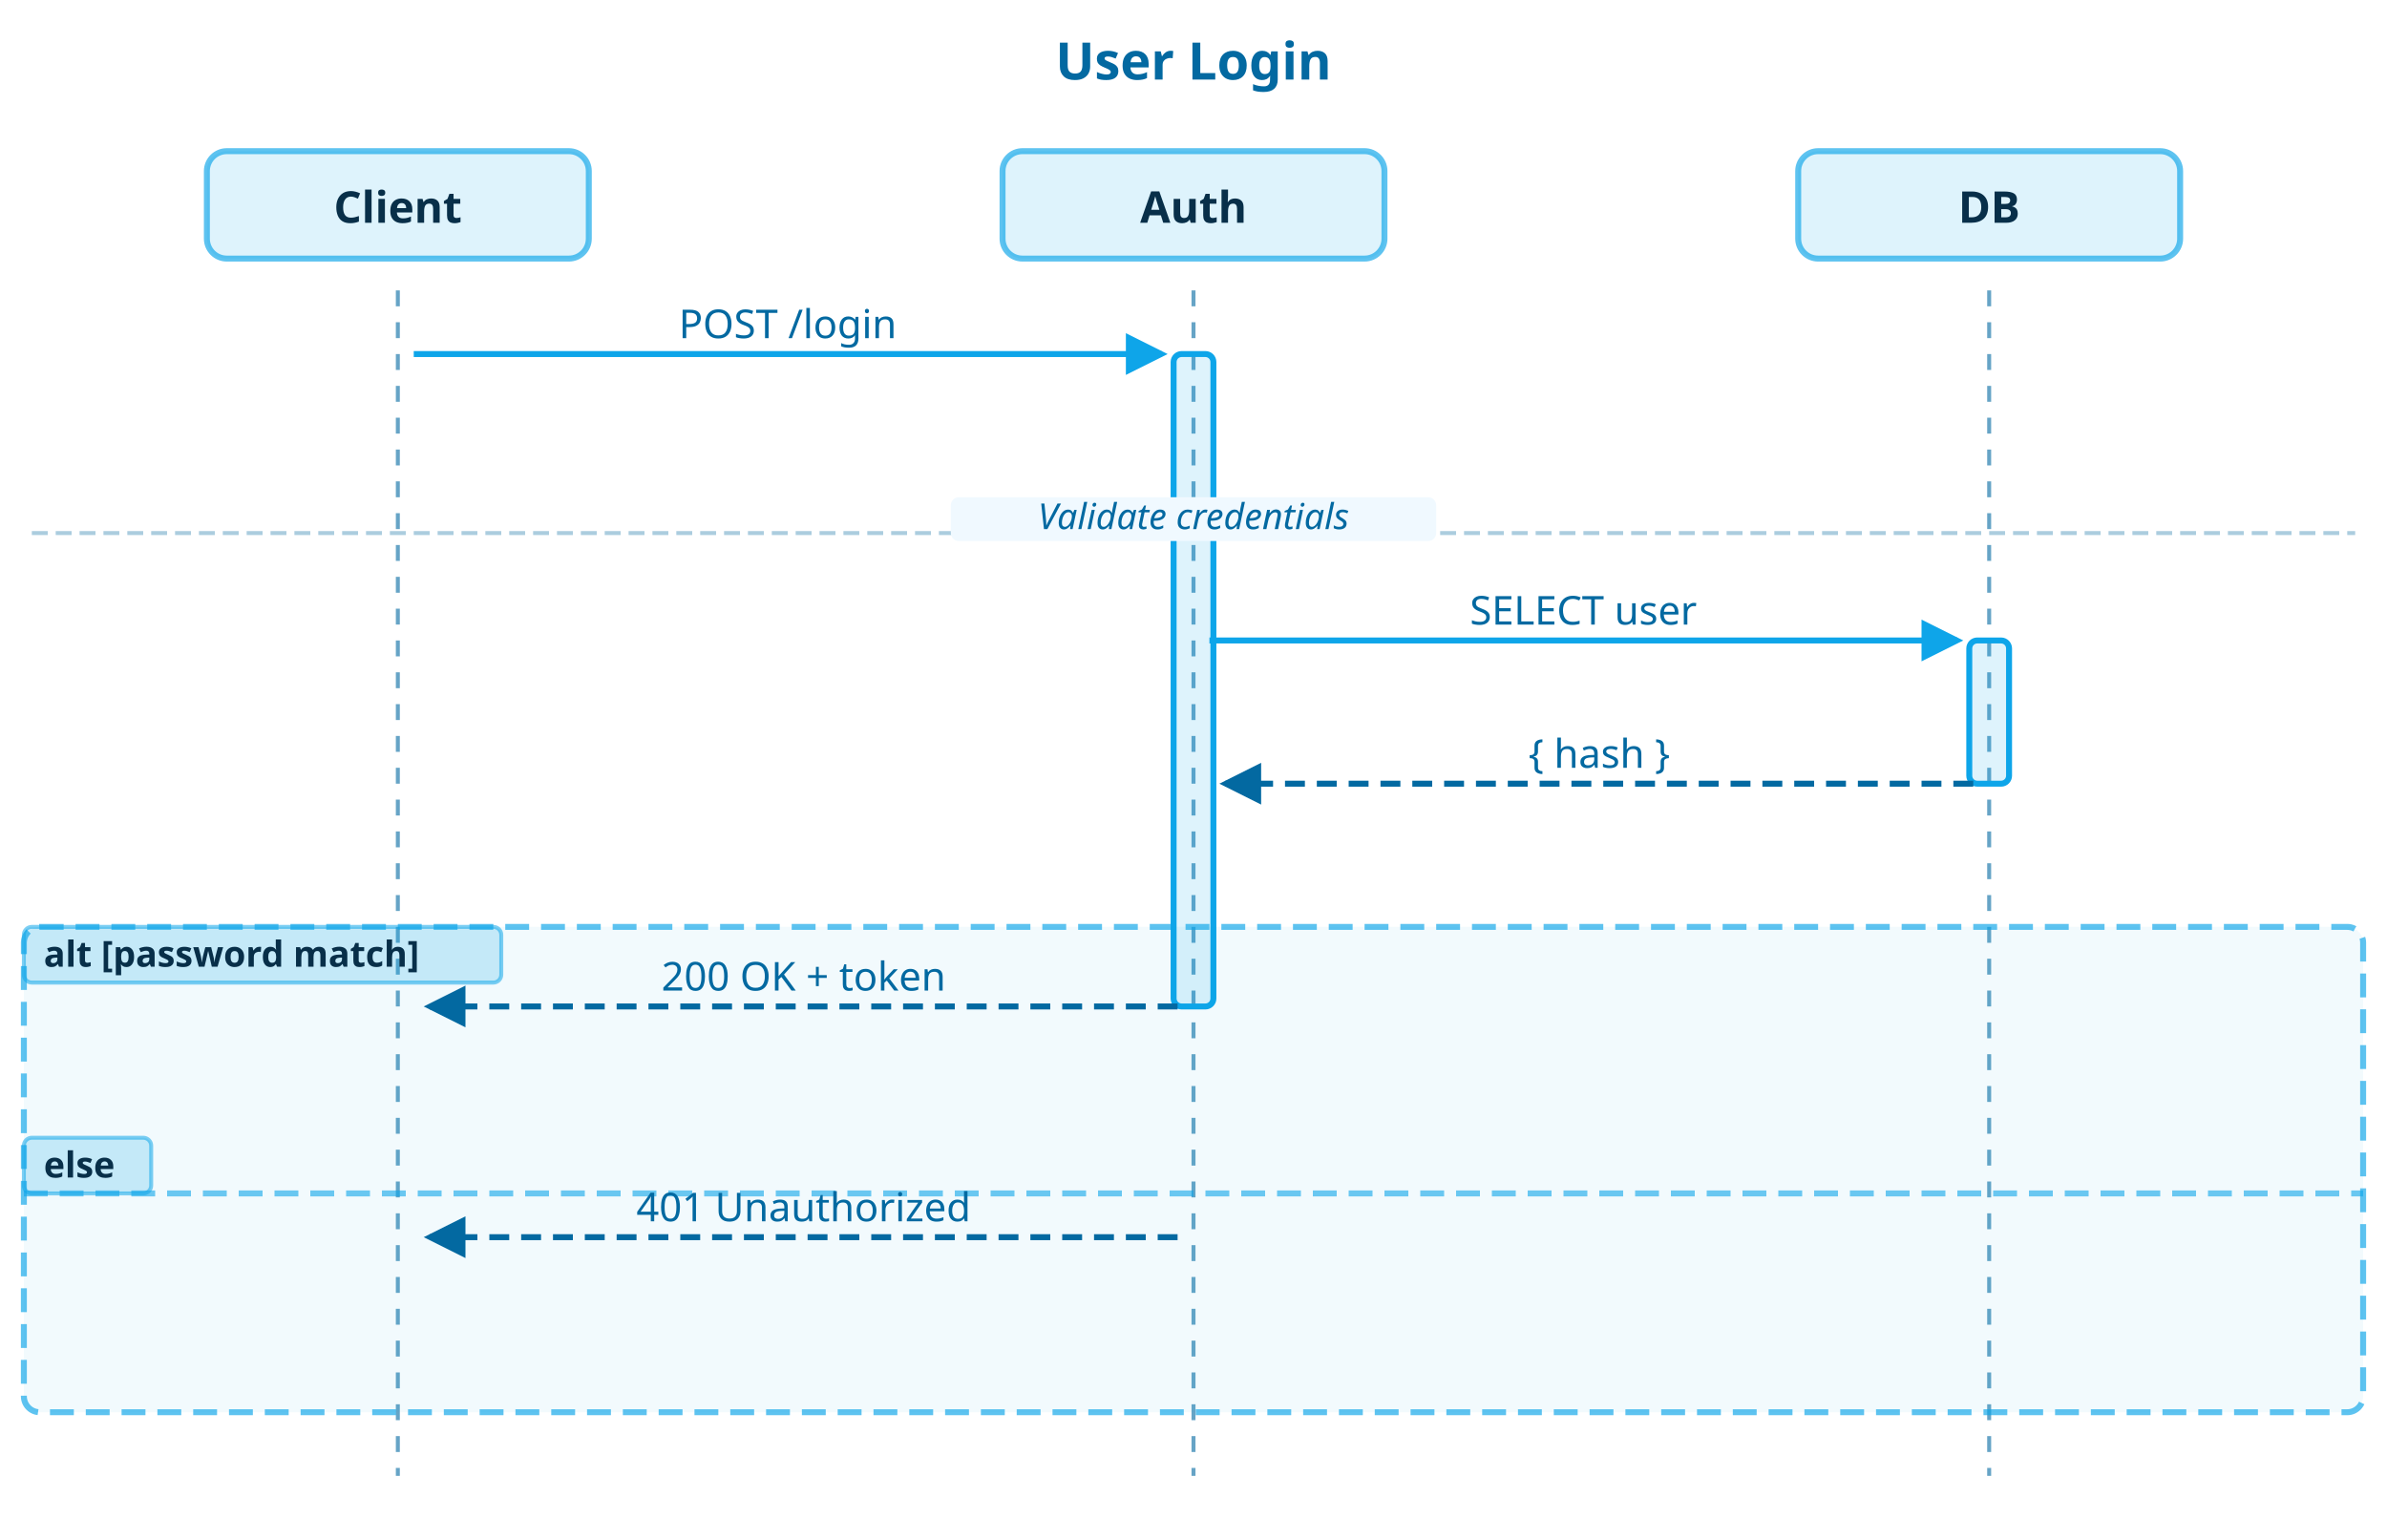
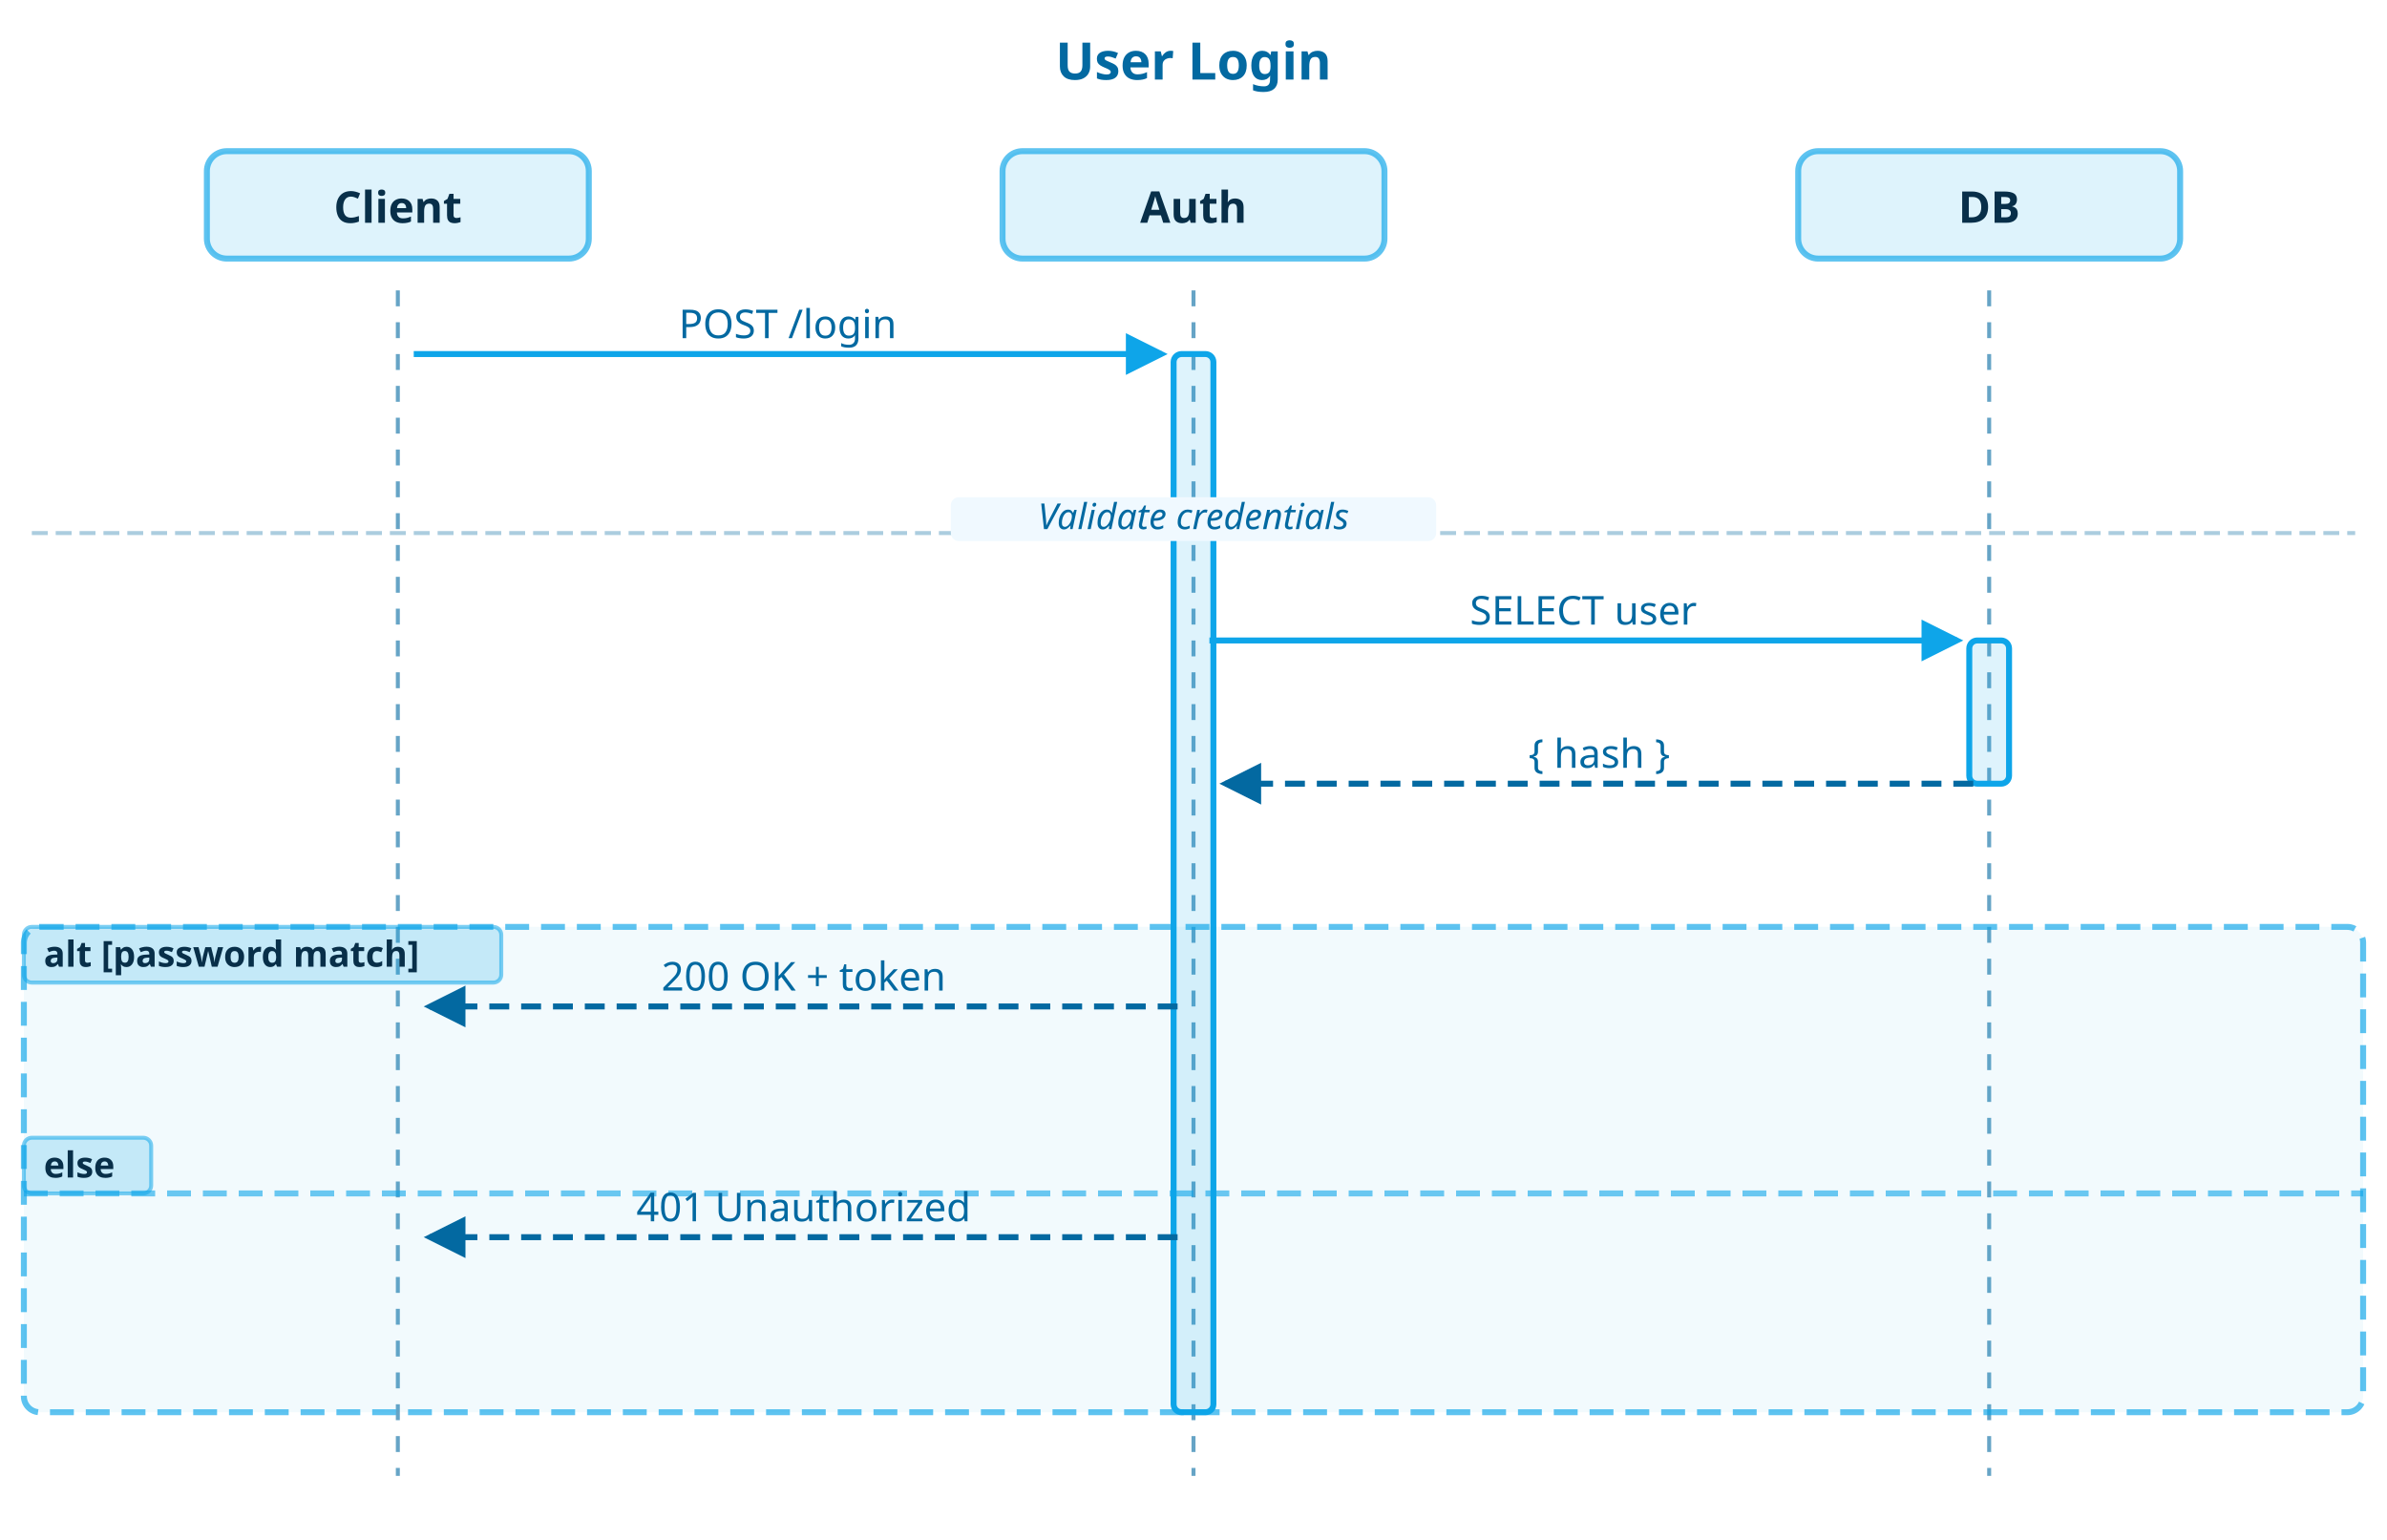
<svg xmlns="http://www.w3.org/2000/svg" data-mdart-scope="mdart-s1gqmi85" viewBox="0 0 600 387" style="width:100%;height:auto;background:#f0f9ff;border-radius:8px">
  <text x="300" y="20" text-anchor="middle" font-size="13" fill="#0369a1" font-family="'Noto Sans', 'Noto Sans CJK', Inter, -apple-system, BlinkMacSystemFont, 'Segoe UI', Roboto, 'Helvetica Neue', Arial, sans-serif" font-weight="600">User Login</text>
  <style>@keyframes mdart-s1gqmi85-mdart-enter{from{opacity:0}to{opacity:1}}@keyframes mdart-s1gqmi85-mdart-bar-grow{from{transform:matrix(0,0,0,1,0,0)}to{transform:matrix(1,0,0,1,0,0)}}@keyframes mdart-s1gqmi85-mdart-stroke-grow{from{stroke-dashoffset:1}to{stroke-dashoffset:0}}@keyframes mdart-s1gqmi85-mdart-marker-pop{from{opacity:0}to{opacity:1}}@keyframes mdart-s1gqmi85-mdart-bright-loop{0%,100%{filter:brightness(1.4) saturate(1.25) drop-shadow(0 0 6px rgba(255,255,255,.4))}8.2%{filter:brightness(1) saturate(1)}97.5%{filter:brightness(1) saturate(1)}}[data-mdart-scope="mdart-s1gqmi85"] .mdart-n0{animation:mdart-s1gqmi85-mdart-enter 230ms ease-out 0ms 1 both}[data-mdart-scope="mdart-s1gqmi85"] .mdart-n0 rect:not(.mdart-no-glow),[data-mdart-scope="mdart-s1gqmi85"] .mdart-n0 circle:not(.mdart-no-glow),[data-mdart-scope="mdart-s1gqmi85"] .mdart-n0 polygon:not(.mdart-no-glow),[data-mdart-scope="mdart-s1gqmi85"] .mdart-n0 ellipse:not(.mdart-no-glow){animation:mdart-s1gqmi85-mdart-bright-loop 19800ms ease-in-out 4010ms infinite}[data-mdart-scope="mdart-s1gqmi85"] .mdart-n0 .mdart-glow-text{animation:mdart-s1gqmi85-mdart-bright-loop 19800ms ease-in-out 4010ms infinite}[data-mdart-scope="mdart-s1gqmi85"] .mdart-n0 .mdart-glow-stroke{animation:mdart-s1gqmi85-mdart-bright-loop 19800ms ease-in-out 4010ms infinite}[data-mdart-scope="mdart-s1gqmi85"] .mdart-n0 .mdart-bar-grow{transform-box:fill-box;transform-origin:left center;animation:mdart-s1gqmi85-mdart-bar-grow 900ms ease-out 173ms 1 both}[data-mdart-scope="mdart-s1gqmi85"] .mdart-n0 .mdart-stroke-grow{stroke-dasharray:1;stroke-dashoffset:1;animation:mdart-s1gqmi85-mdart-stroke-grow 900ms ease-out 173ms 1 both}[data-mdart-scope="mdart-s1gqmi85"] .mdart-n0 .mdart-marker-pop{opacity:0;animation:mdart-s1gqmi85-mdart-marker-pop 180ms ease-out 1073ms 1 both}[data-mdart-scope="mdart-s1gqmi85"] .mdart-arr-n0{animation:mdart-s1gqmi85-mdart-enter 230ms ease-out 0ms 1 both}[data-mdart-scope="mdart-s1gqmi85"] .mdart-n1{animation:mdart-s1gqmi85-mdart-enter 230ms ease-out 320ms 1 both}[data-mdart-scope="mdart-s1gqmi85"] .mdart-n1 rect:not(.mdart-no-glow),[data-mdart-scope="mdart-s1gqmi85"] .mdart-n1 circle:not(.mdart-no-glow),[data-mdart-scope="mdart-s1gqmi85"] .mdart-n1 polygon:not(.mdart-no-glow),[data-mdart-scope="mdart-s1gqmi85"] .mdart-n1 ellipse:not(.mdart-no-glow){animation:mdart-s1gqmi85-mdart-bright-loop 19800ms ease-in-out 5810ms infinite}[data-mdart-scope="mdart-s1gqmi85"] .mdart-n1 .mdart-glow-text{animation:mdart-s1gqmi85-mdart-bright-loop 19800ms ease-in-out 5810ms infinite}[data-mdart-scope="mdart-s1gqmi85"] .mdart-n1 .mdart-glow-stroke{animation:mdart-s1gqmi85-mdart-bright-loop 19800ms ease-in-out 5810ms infinite}[data-mdart-scope="mdart-s1gqmi85"] .mdart-n1 .mdart-bar-grow{transform-box:fill-box;transform-origin:left center;animation:mdart-s1gqmi85-mdart-bar-grow 900ms ease-out 493ms 1 both}[data-mdart-scope="mdart-s1gqmi85"] .mdart-n1 .mdart-stroke-grow{stroke-dasharray:1;stroke-dashoffset:1;animation:mdart-s1gqmi85-mdart-stroke-grow 900ms ease-out 493ms 1 both}[data-mdart-scope="mdart-s1gqmi85"] .mdart-n1 .mdart-marker-pop{opacity:0;animation:mdart-s1gqmi85-mdart-marker-pop 180ms ease-out 1393ms 1 both}[data-mdart-scope="mdart-s1gqmi85"] .mdart-arr-n1{animation:mdart-s1gqmi85-mdart-enter 230ms ease-out 320ms 1 both}[data-mdart-scope="mdart-s1gqmi85"] .mdart-n2{animation:mdart-s1gqmi85-mdart-enter 230ms ease-out 640ms 1 both}[data-mdart-scope="mdart-s1gqmi85"] .mdart-n2 rect:not(.mdart-no-glow),[data-mdart-scope="mdart-s1gqmi85"] .mdart-n2 circle:not(.mdart-no-glow),[data-mdart-scope="mdart-s1gqmi85"] .mdart-n2 polygon:not(.mdart-no-glow),[data-mdart-scope="mdart-s1gqmi85"] .mdart-n2 ellipse:not(.mdart-no-glow){animation:mdart-s1gqmi85-mdart-bright-loop 19800ms ease-in-out 7610ms infinite}[data-mdart-scope="mdart-s1gqmi85"] .mdart-n2 .mdart-glow-text{animation:mdart-s1gqmi85-mdart-bright-loop 19800ms ease-in-out 7610ms infinite}[data-mdart-scope="mdart-s1gqmi85"] .mdart-n2 .mdart-glow-stroke{animation:mdart-s1gqmi85-mdart-bright-loop 19800ms ease-in-out 7610ms infinite}[data-mdart-scope="mdart-s1gqmi85"] .mdart-n2 .mdart-bar-grow{transform-box:fill-box;transform-origin:left center;animation:mdart-s1gqmi85-mdart-bar-grow 900ms ease-out 813ms 1 both}[data-mdart-scope="mdart-s1gqmi85"] .mdart-n2 .mdart-stroke-grow{stroke-dasharray:1;stroke-dashoffset:1;animation:mdart-s1gqmi85-mdart-stroke-grow 900ms ease-out 813ms 1 both}[data-mdart-scope="mdart-s1gqmi85"] .mdart-n2 .mdart-marker-pop{opacity:0;animation:mdart-s1gqmi85-mdart-marker-pop 180ms ease-out 1713ms 1 both}[data-mdart-scope="mdart-s1gqmi85"] .mdart-arr-n2{animation:mdart-s1gqmi85-mdart-enter 230ms ease-out 640ms 1 both}[data-mdart-scope="mdart-s1gqmi85"] .mdart-n3{animation:mdart-s1gqmi85-mdart-enter 230ms ease-out 960ms 1 both}[data-mdart-scope="mdart-s1gqmi85"] .mdart-n3 rect:not(.mdart-no-glow),[data-mdart-scope="mdart-s1gqmi85"] .mdart-n3 circle:not(.mdart-no-glow),[data-mdart-scope="mdart-s1gqmi85"] .mdart-n3 polygon:not(.mdart-no-glow),[data-mdart-scope="mdart-s1gqmi85"] .mdart-n3 ellipse:not(.mdart-no-glow){animation:mdart-s1gqmi85-mdart-bright-loop 19800ms ease-in-out 9410ms infinite}[data-mdart-scope="mdart-s1gqmi85"] .mdart-n3 .mdart-glow-text{animation:mdart-s1gqmi85-mdart-bright-loop 19800ms ease-in-out 9410ms infinite}[data-mdart-scope="mdart-s1gqmi85"] .mdart-n3 .mdart-glow-stroke{animation:mdart-s1gqmi85-mdart-bright-loop 19800ms ease-in-out 9410ms infinite}[data-mdart-scope="mdart-s1gqmi85"] .mdart-n3 .mdart-bar-grow{transform-box:fill-box;transform-origin:left center;animation:mdart-s1gqmi85-mdart-bar-grow 900ms ease-out 1133ms 1 both}[data-mdart-scope="mdart-s1gqmi85"] .mdart-n3 .mdart-stroke-grow{stroke-dasharray:1;stroke-dashoffset:1;animation:mdart-s1gqmi85-mdart-stroke-grow 900ms ease-out 1133ms 1 both}[data-mdart-scope="mdart-s1gqmi85"] .mdart-n3 .mdart-marker-pop{opacity:0;animation:mdart-s1gqmi85-mdart-marker-pop 180ms ease-out 2033ms 1 both}[data-mdart-scope="mdart-s1gqmi85"] .mdart-arr-n3{animation:mdart-s1gqmi85-mdart-enter 230ms ease-out 960ms 1 both}[data-mdart-scope="mdart-s1gqmi85"] .mdart-n4{animation:mdart-s1gqmi85-mdart-enter 230ms ease-out 1280ms 1 both}[data-mdart-scope="mdart-s1gqmi85"] .mdart-n4 rect:not(.mdart-no-glow),[data-mdart-scope="mdart-s1gqmi85"] .mdart-n4 circle:not(.mdart-no-glow),[data-mdart-scope="mdart-s1gqmi85"] .mdart-n4 polygon:not(.mdart-no-glow),[data-mdart-scope="mdart-s1gqmi85"] .mdart-n4 ellipse:not(.mdart-no-glow){animation:mdart-s1gqmi85-mdart-bright-loop 19800ms ease-in-out 11210ms infinite}[data-mdart-scope="mdart-s1gqmi85"] .mdart-n4 .mdart-glow-text{animation:mdart-s1gqmi85-mdart-bright-loop 19800ms ease-in-out 11210ms infinite}[data-mdart-scope="mdart-s1gqmi85"] .mdart-n4 .mdart-glow-stroke{animation:mdart-s1gqmi85-mdart-bright-loop 19800ms ease-in-out 11210ms infinite}[data-mdart-scope="mdart-s1gqmi85"] .mdart-n4 .mdart-bar-grow{transform-box:fill-box;transform-origin:left center;animation:mdart-s1gqmi85-mdart-bar-grow 900ms ease-out 1453ms 1 both}[data-mdart-scope="mdart-s1gqmi85"] .mdart-n4 .mdart-stroke-grow{stroke-dasharray:1;stroke-dashoffset:1;animation:mdart-s1gqmi85-mdart-stroke-grow 900ms ease-out 1453ms 1 both}[data-mdart-scope="mdart-s1gqmi85"] .mdart-n4 .mdart-marker-pop{opacity:0;animation:mdart-s1gqmi85-mdart-marker-pop 180ms ease-out 2353ms 1 both}[data-mdart-scope="mdart-s1gqmi85"] .mdart-arr-n4{animation:mdart-s1gqmi85-mdart-enter 230ms ease-out 1280ms 1 both}[data-mdart-scope="mdart-s1gqmi85"] .mdart-n5{animation:mdart-s1gqmi85-mdart-enter 230ms ease-out 1600ms 1 both}[data-mdart-scope="mdart-s1gqmi85"] .mdart-n5 rect:not(.mdart-no-glow),[data-mdart-scope="mdart-s1gqmi85"] .mdart-n5 circle:not(.mdart-no-glow),[data-mdart-scope="mdart-s1gqmi85"] .mdart-n5 polygon:not(.mdart-no-glow),[data-mdart-scope="mdart-s1gqmi85"] .mdart-n5 ellipse:not(.mdart-no-glow){animation:mdart-s1gqmi85-mdart-bright-loop 19800ms ease-in-out 13010ms infinite}[data-mdart-scope="mdart-s1gqmi85"] .mdart-n5 .mdart-glow-text{animation:mdart-s1gqmi85-mdart-bright-loop 19800ms ease-in-out 13010ms infinite}[data-mdart-scope="mdart-s1gqmi85"] .mdart-n5 .mdart-glow-stroke{animation:mdart-s1gqmi85-mdart-bright-loop 19800ms ease-in-out 13010ms infinite}[data-mdart-scope="mdart-s1gqmi85"] .mdart-n5 .mdart-bar-grow{transform-box:fill-box;transform-origin:left center;animation:mdart-s1gqmi85-mdart-bar-grow 900ms ease-out 1773ms 1 both}[data-mdart-scope="mdart-s1gqmi85"] .mdart-n5 .mdart-stroke-grow{stroke-dasharray:1;stroke-dashoffset:1;animation:mdart-s1gqmi85-mdart-stroke-grow 900ms ease-out 1773ms 1 both}[data-mdart-scope="mdart-s1gqmi85"] .mdart-n5 .mdart-marker-pop{opacity:0;animation:mdart-s1gqmi85-mdart-marker-pop 180ms ease-out 2673ms 1 both}[data-mdart-scope="mdart-s1gqmi85"] .mdart-arr-n5{animation:mdart-s1gqmi85-mdart-enter 230ms ease-out 1600ms 1 both}[data-mdart-scope="mdart-s1gqmi85"] .mdart-n6{animation:mdart-s1gqmi85-mdart-enter 230ms ease-out 1920ms 1 both}[data-mdart-scope="mdart-s1gqmi85"] .mdart-n6 rect:not(.mdart-no-glow),[data-mdart-scope="mdart-s1gqmi85"] .mdart-n6 circle:not(.mdart-no-glow),[data-mdart-scope="mdart-s1gqmi85"] .mdart-n6 polygon:not(.mdart-no-glow),[data-mdart-scope="mdart-s1gqmi85"] .mdart-n6 ellipse:not(.mdart-no-glow){animation:mdart-s1gqmi85-mdart-bright-loop 19800ms ease-in-out 14810ms infinite}[data-mdart-scope="mdart-s1gqmi85"] .mdart-n6 .mdart-glow-text{animation:mdart-s1gqmi85-mdart-bright-loop 19800ms ease-in-out 14810ms infinite}[data-mdart-scope="mdart-s1gqmi85"] .mdart-n6 .mdart-glow-stroke{animation:mdart-s1gqmi85-mdart-bright-loop 19800ms ease-in-out 14810ms infinite}[data-mdart-scope="mdart-s1gqmi85"] .mdart-n6 .mdart-bar-grow{transform-box:fill-box;transform-origin:left center;animation:mdart-s1gqmi85-mdart-bar-grow 900ms ease-out 2093ms 1 both}[data-mdart-scope="mdart-s1gqmi85"] .mdart-n6 .mdart-stroke-grow{stroke-dasharray:1;stroke-dashoffset:1;animation:mdart-s1gqmi85-mdart-stroke-grow 900ms ease-out 2093ms 1 both}[data-mdart-scope="mdart-s1gqmi85"] .mdart-n6 .mdart-marker-pop{opacity:0;animation:mdart-s1gqmi85-mdart-marker-pop 180ms ease-out 2993ms 1 both}[data-mdart-scope="mdart-s1gqmi85"] .mdart-arr-n6{animation:mdart-s1gqmi85-mdart-enter 230ms ease-out 1920ms 1 both}[data-mdart-scope="mdart-s1gqmi85"] .mdart-n7{animation:mdart-s1gqmi85-mdart-enter 230ms ease-out 2240ms 1 both}[data-mdart-scope="mdart-s1gqmi85"] .mdart-n7 rect:not(.mdart-no-glow),[data-mdart-scope="mdart-s1gqmi85"] .mdart-n7 circle:not(.mdart-no-glow),[data-mdart-scope="mdart-s1gqmi85"] .mdart-n7 polygon:not(.mdart-no-glow),[data-mdart-scope="mdart-s1gqmi85"] .mdart-n7 ellipse:not(.mdart-no-glow){animation:mdart-s1gqmi85-mdart-bright-loop 19800ms ease-in-out 16610ms infinite}[data-mdart-scope="mdart-s1gqmi85"] .mdart-n7 .mdart-glow-text{animation:mdart-s1gqmi85-mdart-bright-loop 19800ms ease-in-out 16610ms infinite}[data-mdart-scope="mdart-s1gqmi85"] .mdart-n7 .mdart-glow-stroke{animation:mdart-s1gqmi85-mdart-bright-loop 19800ms ease-in-out 16610ms infinite}[data-mdart-scope="mdart-s1gqmi85"] .mdart-n7 .mdart-bar-grow{transform-box:fill-box;transform-origin:left center;animation:mdart-s1gqmi85-mdart-bar-grow 900ms ease-out 2413ms 1 both}[data-mdart-scope="mdart-s1gqmi85"] .mdart-n7 .mdart-stroke-grow{stroke-dasharray:1;stroke-dashoffset:1;animation:mdart-s1gqmi85-mdart-stroke-grow 900ms ease-out 2413ms 1 both}[data-mdart-scope="mdart-s1gqmi85"] .mdart-n7 .mdart-marker-pop{opacity:0;animation:mdart-s1gqmi85-mdart-marker-pop 180ms ease-out 3313ms 1 both}[data-mdart-scope="mdart-s1gqmi85"] .mdart-arr-n7{animation:mdart-s1gqmi85-mdart-enter 230ms ease-out 2240ms 1 both}[data-mdart-scope="mdart-s1gqmi85"] .mdart-n8{animation:mdart-s1gqmi85-mdart-enter 230ms ease-out 2560ms 1 both}[data-mdart-scope="mdart-s1gqmi85"] .mdart-n8 rect:not(.mdart-no-glow),[data-mdart-scope="mdart-s1gqmi85"] .mdart-n8 circle:not(.mdart-no-glow),[data-mdart-scope="mdart-s1gqmi85"] .mdart-n8 polygon:not(.mdart-no-glow),[data-mdart-scope="mdart-s1gqmi85"] .mdart-n8 ellipse:not(.mdart-no-glow){animation:mdart-s1gqmi85-mdart-bright-loop 19800ms ease-in-out 18410ms infinite}[data-mdart-scope="mdart-s1gqmi85"] .mdart-n8 .mdart-glow-text{animation:mdart-s1gqmi85-mdart-bright-loop 19800ms ease-in-out 18410ms infinite}[data-mdart-scope="mdart-s1gqmi85"] .mdart-n8 .mdart-glow-stroke{animation:mdart-s1gqmi85-mdart-bright-loop 19800ms ease-in-out 18410ms infinite}[data-mdart-scope="mdart-s1gqmi85"] .mdart-n8 .mdart-bar-grow{transform-box:fill-box;transform-origin:left center;animation:mdart-s1gqmi85-mdart-bar-grow 900ms ease-out 2733ms 1 both}[data-mdart-scope="mdart-s1gqmi85"] .mdart-n8 .mdart-stroke-grow{stroke-dasharray:1;stroke-dashoffset:1;animation:mdart-s1gqmi85-mdart-stroke-grow 900ms ease-out 2733ms 1 both}[data-mdart-scope="mdart-s1gqmi85"] .mdart-n8 .mdart-marker-pop{opacity:0;animation:mdart-s1gqmi85-mdart-marker-pop 180ms ease-out 3633ms 1 both}[data-mdart-scope="mdart-s1gqmi85"] .mdart-arr-n8{animation:mdart-s1gqmi85-mdart-enter 230ms ease-out 2560ms 1 both}[data-mdart-scope="mdart-s1gqmi85"] .mdart-n9{animation:mdart-s1gqmi85-mdart-enter 230ms ease-out 2880ms 1 both}[data-mdart-scope="mdart-s1gqmi85"] .mdart-n9 rect:not(.mdart-no-glow),[data-mdart-scope="mdart-s1gqmi85"] .mdart-n9 circle:not(.mdart-no-glow),[data-mdart-scope="mdart-s1gqmi85"] .mdart-n9 polygon:not(.mdart-no-glow),[data-mdart-scope="mdart-s1gqmi85"] .mdart-n9 ellipse:not(.mdart-no-glow){animation:mdart-s1gqmi85-mdart-bright-loop 19800ms ease-in-out 20210ms infinite}[data-mdart-scope="mdart-s1gqmi85"] .mdart-n9 .mdart-glow-text{animation:mdart-s1gqmi85-mdart-bright-loop 19800ms ease-in-out 20210ms infinite}[data-mdart-scope="mdart-s1gqmi85"] .mdart-n9 .mdart-glow-stroke{animation:mdart-s1gqmi85-mdart-bright-loop 19800ms ease-in-out 20210ms infinite}[data-mdart-scope="mdart-s1gqmi85"] .mdart-n9 .mdart-bar-grow{transform-box:fill-box;transform-origin:left center;animation:mdart-s1gqmi85-mdart-bar-grow 900ms ease-out 3053ms 1 both}[data-mdart-scope="mdart-s1gqmi85"] .mdart-n9 .mdart-stroke-grow{stroke-dasharray:1;stroke-dashoffset:1;animation:mdart-s1gqmi85-mdart-stroke-grow 900ms ease-out 3053ms 1 both}[data-mdart-scope="mdart-s1gqmi85"] .mdart-n9 .mdart-marker-pop{opacity:0;animation:mdart-s1gqmi85-mdart-marker-pop 180ms ease-out 3953ms 1 both}[data-mdart-scope="mdart-s1gqmi85"] .mdart-arr-n9{animation:mdart-s1gqmi85-mdart-enter 230ms ease-out 2880ms 1 both}</style>
  <defs>
    <marker id="sq-a" markerWidth="7" markerHeight="7" refX="6" refY="3.5" orient="auto">
      <path d="M0,0 L7,3.5 L0,7 Z" fill="#0ea5e9" />
    </marker>
    <marker id="sq-b" markerWidth="7" markerHeight="7" refX="6" refY="3.5" orient="auto">
      <path d="M0,0 L7,3.5 L0,7 Z" fill="#0369a1" />
    </marker>
  </defs>
  <g class="mdart-n0">
    <rect x="52.0" y="38.0" width="96.0" height="27" rx="5" fill="#0ea5e922" stroke="#0ea5e9aa" stroke-width="1.5" />
    <text x="100.0" y="56.0" text-anchor="middle" font-size="11" fill="#082f49" font-family="'Noto Sans', 'Noto Sans CJK', Inter, -apple-system, BlinkMacSystemFont, 'Segoe UI', Roboto, 'Helvetica Neue', Arial, sans-serif" font-weight="600">
      <tspan x="100.0" dy="0">Client</tspan>
    </text>
    <line x1="100.0" y1="73.0" x2="100.0" y2="371.0" stroke="#0369a19a" stroke-width="1" stroke-dasharray="4,4" />
  </g>
  <g class="mdart-n1">
    <rect x="252.0" y="38.0" width="96.0" height="27" rx="5" fill="#0ea5e922" stroke="#0ea5e9aa" stroke-width="1.5" />
    <text x="300.0" y="56.0" text-anchor="middle" font-size="11" fill="#082f49" font-family="'Noto Sans', 'Noto Sans CJK', Inter, -apple-system, BlinkMacSystemFont, 'Segoe UI', Roboto, 'Helvetica Neue', Arial, sans-serif" font-weight="600">
      <tspan x="300.0" dy="0">Auth</tspan>
    </text>
    <line x1="300.0" y1="73.0" x2="300.0" y2="371.0" stroke="#0369a19a" stroke-width="1" stroke-dasharray="4,4" />
  </g>
  <g class="mdart-n2">
    <rect x="452.0" y="38.0" width="96.0" height="27" rx="5" fill="#0ea5e922" stroke="#0ea5e9aa" stroke-width="1.5" />
    <text x="500.0" y="56.0" text-anchor="middle" font-size="11" fill="#082f49" font-family="'Noto Sans', 'Noto Sans CJK', Inter, -apple-system, BlinkMacSystemFont, 'Segoe UI', Roboto, 'Helvetica Neue', Arial, sans-serif" font-weight="600">
      <tspan x="500.0" dy="0">DB</tspan>
    </text>
    <line x1="500.0" y1="73.0" x2="500.0" y2="371.0" stroke="#0369a19a" stroke-width="1" stroke-dasharray="4,4" />
  </g>
  <rect x="495.0" y="161.0" width="10" height="36.0" rx="2" fill="#0ea5e922" stroke="#0ea5e9" stroke-width="1.5" />
-   <rect x="295.0" y="89.0" width="10" height="164.0" rx="2" fill="#0ea5e922" stroke="#0ea5e9" stroke-width="1.5" />
+   <rect x="295.0" y="89.0" width="10" height="266.0" rx="2" fill="#0ea5e922" stroke="#0ea5e9" stroke-width="1.5" />
  <g class="mdart-n3">
    <line x1="104.0" y1="89.0" x2="292.0" y2="89.0" stroke="#0ea5e9" stroke-width="1.5" marker-end="url(#sq-a)" />
    <text x="198.0" y="85.0" text-anchor="middle" font-size="10" fill="#0369a1" font-family="'Noto Sans', 'Noto Sans CJK', Inter, -apple-system, BlinkMacSystemFont, 'Segoe UI', Roboto, 'Helvetica Neue', Arial, sans-serif">
      <tspan>POST /login</tspan>
    </text>
  </g>
  <g class="mdart-n4">
    <line x1="8" y1="134.0" x2="592.0" y2="134.0" stroke="#0369a155" stroke-width="1" stroke-dasharray="4,2" />
    <rect x="239.0" y="125.0" width="122.0" height="11" rx="2" fill="#f0f9ff" />
    <text x="300.0" y="133.0" text-anchor="middle" font-size="9" fill="#0369a1" font-family="'Noto Sans', 'Noto Sans CJK', Inter, -apple-system, BlinkMacSystemFont, 'Segoe UI', Roboto, 'Helvetica Neue', Arial, sans-serif" font-style="italic">Validate credentials</text>
  </g>
  <g class="mdart-n5">
    <line x1="304.0" y1="161.0" x2="492.0" y2="161.0" stroke="#0ea5e9" stroke-width="1.5" marker-end="url(#sq-a)" />
    <text x="398.0" y="157.0" text-anchor="middle" font-size="10" fill="#0369a1" font-family="'Noto Sans', 'Noto Sans CJK', Inter, -apple-system, BlinkMacSystemFont, 'Segoe UI', Roboto, 'Helvetica Neue', Arial, sans-serif">
      <tspan>SELECT user</tspan>
    </text>
  </g>
  <g class="mdart-n6">
    <line x1="496.0" y1="197.0" x2="308.0" y2="197.0" stroke="#0369a1" stroke-width="1.5" stroke-dasharray="5,3" marker-end="url(#sq-b)" />
    <text x="402.0" y="193.0" text-anchor="middle" font-size="10" fill="#0369a1" font-family="'Noto Sans', 'Noto Sans CJK', Inter, -apple-system, BlinkMacSystemFont, 'Segoe UI', Roboto, 'Helvetica Neue', Arial, sans-serif">
      <tspan>{ hash }</tspan>
    </text>
  </g>
  <g class="mdart-n7">
    <rect x="6" y="233.0" width="588.0" height="122.0" rx="4" fill="#0ea5e90d" stroke="#0ea5e9aa" stroke-width="1.5" stroke-dasharray="6,3" />
    <rect x="6.0" y="233.0" width="120.0" height="14" rx="2" fill="#0ea5e933" stroke="#0ea5e988" stroke-width="1" />
    <text x="11.0" y="243.0" font-size="9" fill="#082f49" font-family="'Noto Sans', 'Noto Sans CJK', Inter, -apple-system, BlinkMacSystemFont, 'Segoe UI', Roboto, 'Helvetica Neue', Arial, sans-serif" font-weight="600">alt [password match]</text>
    <line x1="6" y1="300" x2="594.0" y2="300" stroke="#0ea5e999" stroke-width="1.5" stroke-dasharray="6,3" />
    <rect x="6.0" y="286.0" width="32.0" height="14" rx="2" fill="#0ea5e933" stroke="#0ea5e988" stroke-width="1" />
    <text x="11.0" y="296.0" font-size="9" fill="#082f49" font-family="'Noto Sans', 'Noto Sans CJK', Inter, -apple-system, BlinkMacSystemFont, 'Segoe UI', Roboto, 'Helvetica Neue', Arial, sans-serif" font-weight="600">else</text>
  </g>
  <g class="mdart-n8">
    <line x1="296.0" y1="253.0" x2="108.0" y2="253.0" stroke="#0369a1" stroke-width="1.5" stroke-dasharray="5,3" marker-end="url(#sq-b)" />
    <text x="202.0" y="249.0" text-anchor="middle" font-size="10" fill="#0369a1" font-family="'Noto Sans', 'Noto Sans CJK', Inter, -apple-system, BlinkMacSystemFont, 'Segoe UI', Roboto, 'Helvetica Neue', Arial, sans-serif">
      <tspan>200 OK + token</tspan>
    </text>
  </g>
  <g class="mdart-n9">
    <line x1="296.0" y1="311.0" x2="108.0" y2="311.0" stroke="#0369a1" stroke-width="1.5" stroke-dasharray="5,3" marker-end="url(#sq-b)" />
    <text x="202.0" y="307.0" text-anchor="middle" font-size="10" fill="#0369a1" font-family="'Noto Sans', 'Noto Sans CJK', Inter, -apple-system, BlinkMacSystemFont, 'Segoe UI', Roboto, 'Helvetica Neue', Arial, sans-serif">
      <tspan>401 Unauthorized</tspan>
    </text>
  </g>
</svg>
